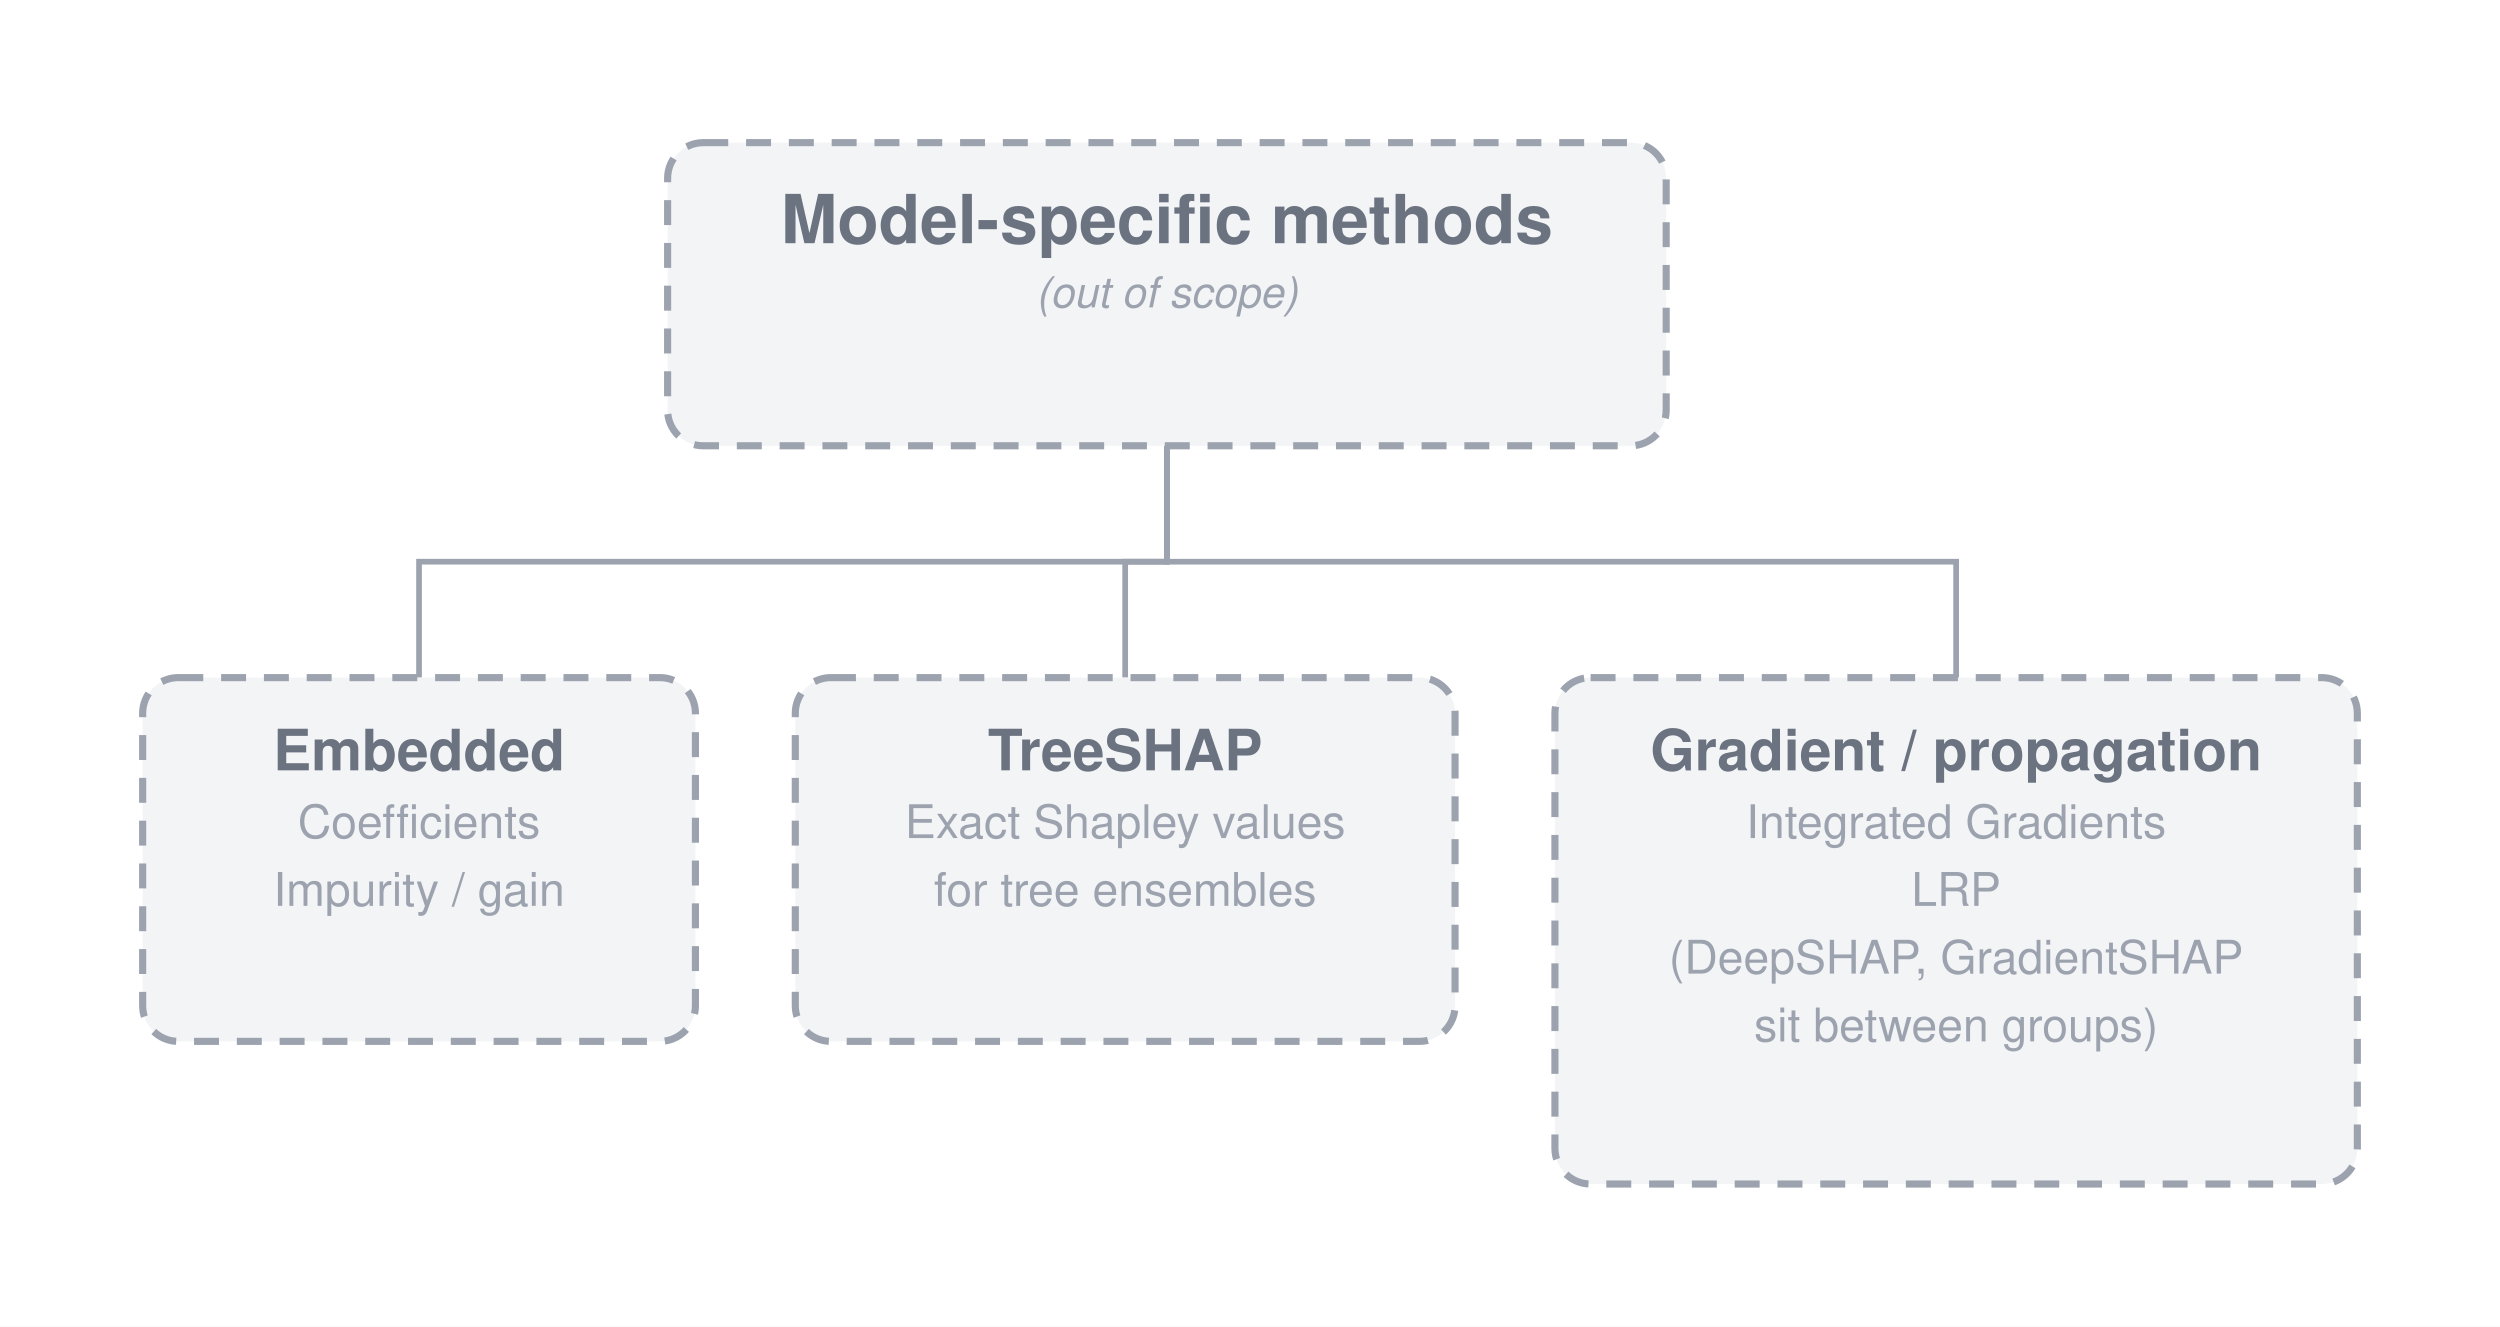
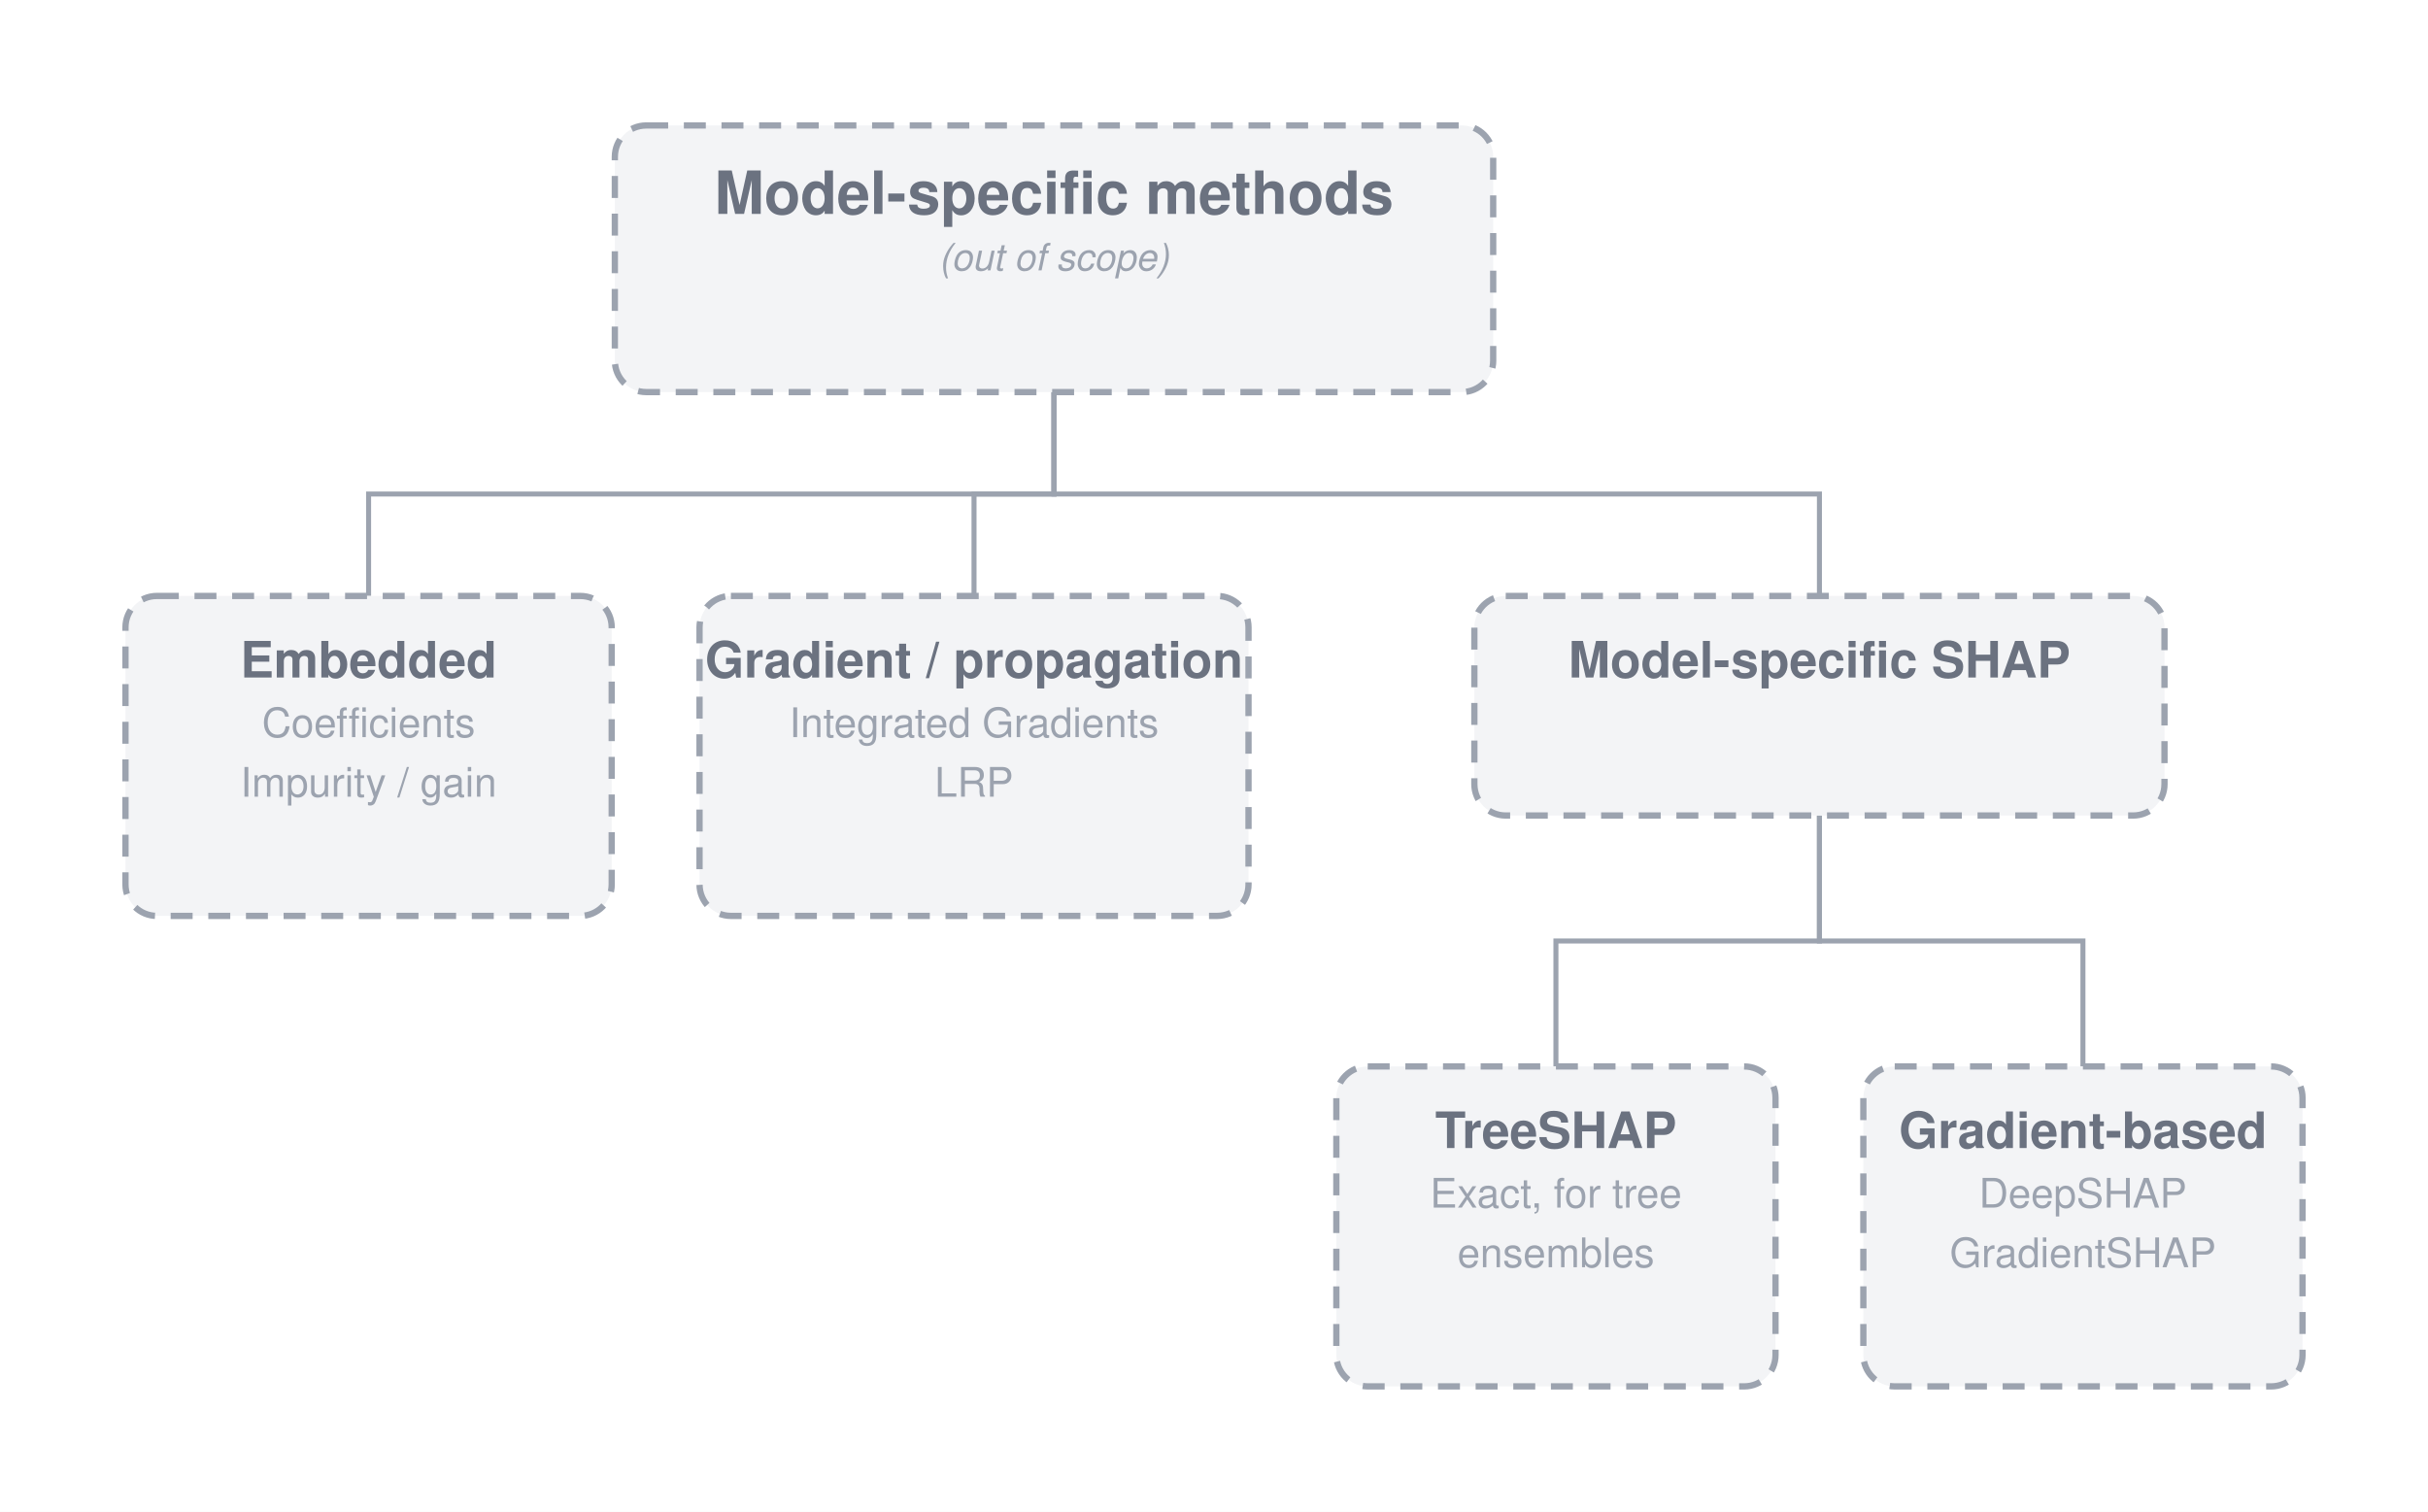
- <svg xmlns="http://www.w3.org/2000/svg" version="1.1" content="&lt;mxfile host=&quot;app.diagrams.net&quot;&gt;&lt;diagram id=&quot;fi-spec&quot; name=&quot;Feature importance - SPEC&quot;&gt;&lt;mxGraphModel dx=&quot;701&quot; dy=&quot;372&quot; grid=&quot;1&quot; gridSize=&quot;10&quot; page=&quot;1&quot; pageWidth=&quot;701&quot; pageHeight=&quot;372&quot;&gt;&lt;root&gt;&lt;mxCell id=&quot;0&quot;/&gt;&lt;mxCell id=&quot;1&quot; parent=&quot;0&quot;/&gt;&lt;mxCell id=&quot;SPEC&quot; value=&quot;&amp;lt;span style=&amp;quot;font-size:19px;color:#6B7280;font-weight:bold;&amp;quot;&amp;gt;Model-specific methods&amp;lt;/span&amp;gt;&amp;lt;br&amp;gt;&amp;lt;span style=&amp;quot;font-size:12px;color:#9CA3AF;font-style:italic;&amp;quot;&amp;gt;(out of scope)&amp;lt;/span&amp;gt;&quot; style=&quot;rounded=1;whiteSpace=wrap;html=1;fillColor=#F3F4F6;strokeColor=#9CA3AF;strokeWidth=2;dashed=1;dashPattern=7 5;&quot; vertex=&quot;1&quot; parent=&quot;1&quot;&gt;&lt;mxGeometry x=&quot;187&quot; y=&quot;40&quot; width=&quot;280&quot; height=&quot;85&quot; as=&quot;geometry&quot;/&gt;&lt;/mxCell&gt;&lt;mxCell id=&quot;SPEC_EMB&quot; value=&quot;&amp;lt;span style=&amp;quot;font-size:16px;color:#6B7280;font-weight:bold;&amp;quot;&amp;gt;Embedded&amp;lt;/span&amp;gt;&amp;lt;br&amp;gt;&amp;lt;span style=&amp;quot;font-size:13px;color:#9CA3AF;&amp;quot;&amp;gt;Coefficients&amp;lt;/span&amp;gt;&amp;lt;br&amp;gt;&amp;lt;span style=&amp;quot;font-size:13px;color:#9CA3AF;&amp;quot;&amp;gt;Impurity / gain&amp;lt;/span&amp;gt;&quot; style=&quot;rounded=1;whiteSpace=wrap;html=1;fillColor=#F3F4F6;strokeColor=#9CA3AF;strokeWidth=2;dashed=1;dashPattern=7 5;&quot; vertex=&quot;1&quot; parent=&quot;1&quot;&gt;&lt;mxGeometry x=&quot;40&quot; y=&quot;190&quot; width=&quot;155&quot; height=&quot;102&quot; as=&quot;geometry&quot;/&gt;&lt;/mxCell&gt;&lt;mxCell id=&quot;SPEC_TREESHAP&quot; value=&quot;&amp;lt;span style=&amp;quot;font-size:16px;color:#6B7280;font-weight:bold;&amp;quot;&amp;gt;TreeSHAP&amp;lt;/span&amp;gt;&amp;lt;br&amp;gt;&amp;lt;span style=&amp;quot;font-size:13px;color:#9CA3AF;&amp;quot;&amp;gt;Exact Shapley values&amp;lt;/span&amp;gt;&amp;lt;br&amp;gt;&amp;lt;span style=&amp;quot;font-size:13px;color:#9CA3AF;&amp;quot;&amp;gt;for tree ensembles&amp;lt;/span&amp;gt;&quot; style=&quot;rounded=1;whiteSpace=wrap;html=1;fillColor=#F3F4F6;strokeColor=#9CA3AF;strokeWidth=2;dashed=1;dashPattern=7 5;&quot; vertex=&quot;1&quot; parent=&quot;1&quot;&gt;&lt;mxGeometry x=&quot;223&quot; y=&quot;190&quot; width=&quot;185&quot; height=&quot;102&quot; as=&quot;geometry&quot;/&gt;&lt;/mxCell&gt;&lt;mxCell id=&quot;SPEC_GRAD&quot; value=&quot;&amp;lt;span style=&amp;quot;font-size:16px;color:#6B7280;font-weight:bold;&amp;quot;&amp;gt;Gradient / propagation&amp;lt;/span&amp;gt;&amp;lt;br&amp;gt;&amp;lt;span style=&amp;quot;font-size:13px;color:#9CA3AF;&amp;quot;&amp;gt;Integrated Gradients&amp;lt;/span&amp;gt;&amp;lt;br&amp;gt;&amp;lt;span style=&amp;quot;font-size:13px;color:#9CA3AF;&amp;quot;&amp;gt;LRP&amp;lt;/span&amp;gt;&amp;lt;br&amp;gt;&amp;lt;span style=&amp;quot;font-size:13px;color:#9CA3AF;&amp;quot;&amp;gt;(DeepSHAP, GradientSHAP&amp;lt;/span&amp;gt;&amp;lt;br&amp;gt;&amp;lt;span style=&amp;quot;font-size:13px;color:#9CA3AF;&amp;quot;&amp;gt;sit between groups)&amp;lt;/span&amp;gt;&quot; style=&quot;rounded=1;whiteSpace=wrap;html=1;fillColor=#F3F4F6;strokeColor=#9CA3AF;strokeWidth=2;dashed=1;dashPattern=7 5;&quot; vertex=&quot;1&quot; parent=&quot;1&quot;&gt;&lt;mxGeometry x=&quot;436&quot; y=&quot;190&quot; width=&quot;225&quot; height=&quot;142&quot; as=&quot;geometry&quot;/&gt;&lt;/mxCell&gt;&lt;mxCell id=&quot;e0&quot; style=&quot;edgeStyle=orthogonalEdgeStyle;rounded=0;html=1;strokeColor=#9CA3AF;&quot; edge=&quot;1&quot; parent=&quot;1&quot; source=&quot;SPEC&quot; target=&quot;SPEC_EMB&quot;&gt;&lt;mxGeometry relative=&quot;1&quot; as=&quot;geometry&quot;/&gt;&lt;/mxCell&gt;&lt;mxCell id=&quot;e1&quot; style=&quot;edgeStyle=orthogonalEdgeStyle;rounded=0;html=1;strokeColor=#9CA3AF;&quot; edge=&quot;1&quot; parent=&quot;1&quot; source=&quot;SPEC&quot; target=&quot;SPEC_TREESHAP&quot;&gt;&lt;mxGeometry relative=&quot;1&quot; as=&quot;geometry&quot;/&gt;&lt;/mxCell&gt;&lt;mxCell id=&quot;e2&quot; style=&quot;edgeStyle=orthogonalEdgeStyle;rounded=0;html=1;strokeColor=#9CA3AF;&quot; edge=&quot;1&quot; parent=&quot;1&quot; source=&quot;SPEC&quot; target=&quot;SPEC_GRAD&quot;&gt;&lt;mxGeometry relative=&quot;1&quot; as=&quot;geometry&quot;/&gt;&lt;/mxCell&gt;&lt;/root&gt;&lt;/mxGraphModel&gt;&lt;/diagram&gt;&lt;/mxfile&gt;" width="701" height="372" viewBox="0 0 701 372">
-   <rect width="701" height="372" fill="white" />
-   <path d="M 327.2 125.0 L 327.2 157.5 L 117.5 157.5 L 117.5 190.0" fill="none" stroke="#9CA3AF" stroke-width="1.6" />
-   <path d="M 327.2 125.0 L 327.2 157.5 L 315.5 157.5 L 315.5 190.0" fill="none" stroke="#9CA3AF" stroke-width="1.6" />
-   <path d="M 327.2 125.0 L 327.2 157.5 L 548.5 157.5 L 548.5 190.0" fill="none" stroke="#9CA3AF" stroke-width="1.6" />
-   <rect x="187.2" y="40.0" width="280.0" height="85.0" rx="10" ry="10" fill="#F3F4F6" stroke="#9CA3AF" stroke-width="2" stroke-dasharray="7,5" />
-   <text x="327.2" y="68.2" text-anchor="middle" font-family="Helvetica, Arial, sans-serif" font-size="19" font-weight="bold" fill="#6B7280">Model-specific methods</text>
-   <text x="327.2" y="86.2" text-anchor="middle" font-family="Helvetica, Arial, sans-serif" font-size="12" font-style="italic" fill="#9CA3AF">(out of scope)</text>
+ <svg xmlns="http://www.w3.org/2000/svg" version="1.1" content="&lt;mxfile host=&quot;app.diagrams.net&quot;&gt;&lt;diagram id=&quot;fi-spec&quot; name=&quot;Feature importance - SPEC&quot;&gt;&lt;mxGraphModel dx=&quot;774&quot; dy=&quot;482&quot; grid=&quot;1&quot; gridSize=&quot;10&quot; page=&quot;1&quot; pageWidth=&quot;774&quot; pageHeight=&quot;482&quot;&gt;&lt;root&gt;&lt;mxCell id=&quot;0&quot;/&gt;&lt;mxCell id=&quot;1&quot; parent=&quot;0&quot;/&gt;&lt;mxCell id=&quot;SPEC&quot; value=&quot;&amp;lt;span style=&amp;quot;font-size:19px;color:#6B7280;font-weight:bold;&amp;quot;&amp;gt;Model-specific methods&amp;lt;/span&amp;gt;&amp;lt;br&amp;gt;&amp;lt;span style=&amp;quot;font-size:12px;color:#9CA3AF;font-style:italic;&amp;quot;&amp;gt;(out of scope)&amp;lt;/span&amp;gt;&quot; style=&quot;rounded=1;whiteSpace=wrap;html=1;fillColor=#F3F4F6;strokeColor=#9CA3AF;strokeWidth=2;dashed=1;dashPattern=7 5;&quot; vertex=&quot;1&quot; parent=&quot;1&quot;&gt;&lt;mxGeometry x=&quot;196&quot; y=&quot;40&quot; width=&quot;280&quot; height=&quot;85&quot; as=&quot;geometry&quot;/&gt;&lt;/mxCell&gt;&lt;mxCell id=&quot;SPEC_EMB&quot; value=&quot;&amp;lt;span style=&amp;quot;font-size:16px;color:#6B7280;font-weight:bold;&amp;quot;&amp;gt;Embedded&amp;lt;/span&amp;gt;&amp;lt;br&amp;gt;&amp;lt;span style=&amp;quot;font-size:13px;color:#9CA3AF;&amp;quot;&amp;gt;Coefficients&amp;lt;/span&amp;gt;&amp;lt;br&amp;gt;&amp;lt;span style=&amp;quot;font-size:13px;color:#9CA3AF;&amp;quot;&amp;gt;Impurity / gain&amp;lt;/span&amp;gt;&quot; style=&quot;rounded=1;whiteSpace=wrap;html=1;fillColor=#F3F4F6;strokeColor=#9CA3AF;strokeWidth=2;dashed=1;dashPattern=7 5;&quot; vertex=&quot;1&quot; parent=&quot;1&quot;&gt;&lt;mxGeometry x=&quot;40&quot; y=&quot;190&quot; width=&quot;155&quot; height=&quot;102&quot; as=&quot;geometry&quot;/&gt;&lt;/mxCell&gt;&lt;mxCell id=&quot;SPEC_GRAD&quot; value=&quot;&amp;lt;span style=&amp;quot;font-size:16px;color:#6B7280;font-weight:bold;&amp;quot;&amp;gt;Gradient / propagation&amp;lt;/span&amp;gt;&amp;lt;br&amp;gt;&amp;lt;span style=&amp;quot;font-size:13px;color:#9CA3AF;&amp;quot;&amp;gt;Integrated Gradients&amp;lt;/span&amp;gt;&amp;lt;br&amp;gt;&amp;lt;span style=&amp;quot;font-size:13px;color:#9CA3AF;&amp;quot;&amp;gt;LRP&amp;lt;/span&amp;gt;&quot; style=&quot;rounded=1;whiteSpace=wrap;html=1;fillColor=#F3F4F6;strokeColor=#9CA3AF;strokeWidth=2;dashed=1;dashPattern=7 5;&quot; vertex=&quot;1&quot; parent=&quot;1&quot;&gt;&lt;mxGeometry x=&quot;223&quot; y=&quot;190&quot; width=&quot;175&quot; height=&quot;102&quot; as=&quot;geometry&quot;/&gt;&lt;/mxCell&gt;&lt;mxCell id=&quot;SPEC_SHAP&quot; value=&quot;&amp;lt;span style=&amp;quot;font-size:16px;color:#6B7280;font-weight:bold;&amp;quot;&amp;gt;Model-specific SHAP&amp;lt;/span&amp;gt;&quot; style=&quot;rounded=1;whiteSpace=wrap;html=1;fillColor=#F3F4F6;strokeColor=#9CA3AF;strokeWidth=2;dashed=1;dashPattern=7 5;&quot; vertex=&quot;1&quot; parent=&quot;1&quot;&gt;&lt;mxGeometry x=&quot;470&quot; y=&quot;190&quot; width=&quot;220&quot; height=&quot;70&quot; as=&quot;geometry&quot;/&gt;&lt;/mxCell&gt;&lt;mxCell id=&quot;SPEC_TREESHAP&quot; value=&quot;&amp;lt;span style=&amp;quot;font-size:16px;color:#6B7280;font-weight:bold;&amp;quot;&amp;gt;TreeSHAP&amp;lt;/span&amp;gt;&amp;lt;br&amp;gt;&amp;lt;span style=&amp;quot;font-size:13px;color:#9CA3AF;&amp;quot;&amp;gt;Exact, for tree&amp;lt;/span&amp;gt;&amp;lt;br&amp;gt;&amp;lt;span style=&amp;quot;font-size:13px;color:#9CA3AF;&amp;quot;&amp;gt;ensembles&amp;lt;/span&amp;gt;&quot; style=&quot;rounded=1;whiteSpace=wrap;html=1;fillColor=#F3F4F6;strokeColor=#9CA3AF;strokeWidth=2;dashed=1;dashPattern=7 5;&quot; vertex=&quot;1&quot; parent=&quot;1&quot;&gt;&lt;mxGeometry x=&quot;426&quot; y=&quot;340&quot; width=&quot;140&quot; height=&quot;102&quot; as=&quot;geometry&quot;/&gt;&lt;/mxCell&gt;&lt;mxCell id=&quot;SPEC_DEEPSHAP&quot; value=&quot;&amp;lt;span style=&amp;quot;font-size:16px;color:#6B7280;font-weight:bold;&amp;quot;&amp;gt;Gradient-based&amp;lt;/span&amp;gt;&amp;lt;br&amp;gt;&amp;lt;span style=&amp;quot;font-size:13px;color:#9CA3AF;&amp;quot;&amp;gt;DeepSHAP&amp;lt;/span&amp;gt;&amp;lt;br&amp;gt;&amp;lt;span style=&amp;quot;font-size:13px;color:#9CA3AF;&amp;quot;&amp;gt;GradientSHAP&amp;lt;/span&amp;gt;&quot; style=&quot;rounded=1;whiteSpace=wrap;html=1;fillColor=#F3F4F6;strokeColor=#9CA3AF;strokeWidth=2;dashed=1;dashPattern=7 5;&quot; vertex=&quot;1&quot; parent=&quot;1&quot;&gt;&lt;mxGeometry x=&quot;594&quot; y=&quot;340&quot; width=&quot;140&quot; height=&quot;102&quot; as=&quot;geometry&quot;/&gt;&lt;/mxCell&gt;&lt;mxCell id=&quot;e0&quot; style=&quot;edgeStyle=orthogonalEdgeStyle;rounded=0;html=1;strokeColor=#9CA3AF;&quot; edge=&quot;1&quot; parent=&quot;1&quot; source=&quot;SPEC&quot; target=&quot;SPEC_EMB&quot;&gt;&lt;mxGeometry relative=&quot;1&quot; as=&quot;geometry&quot;/&gt;&lt;/mxCell&gt;&lt;mxCell id=&quot;e1&quot; style=&quot;edgeStyle=orthogonalEdgeStyle;rounded=0;html=1;strokeColor=#9CA3AF;&quot; edge=&quot;1&quot; parent=&quot;1&quot; source=&quot;SPEC&quot; target=&quot;SPEC_GRAD&quot;&gt;&lt;mxGeometry relative=&quot;1&quot; as=&quot;geometry&quot;/&gt;&lt;/mxCell&gt;&lt;mxCell id=&quot;e2&quot; style=&quot;edgeStyle=orthogonalEdgeStyle;rounded=0;html=1;strokeColor=#9CA3AF;&quot; edge=&quot;1&quot; parent=&quot;1&quot; source=&quot;SPEC&quot; target=&quot;SPEC_SHAP&quot;&gt;&lt;mxGeometry relative=&quot;1&quot; as=&quot;geometry&quot;/&gt;&lt;/mxCell&gt;&lt;mxCell id=&quot;e3&quot; style=&quot;edgeStyle=orthogonalEdgeStyle;rounded=0;html=1;strokeColor=#9CA3AF;&quot; edge=&quot;1&quot; parent=&quot;1&quot; source=&quot;SPEC_SHAP&quot; target=&quot;SPEC_TREESHAP&quot;&gt;&lt;mxGeometry relative=&quot;1&quot; as=&quot;geometry&quot;/&gt;&lt;/mxCell&gt;&lt;mxCell id=&quot;e4&quot; style=&quot;edgeStyle=orthogonalEdgeStyle;rounded=0;html=1;strokeColor=#9CA3AF;&quot; edge=&quot;1&quot; parent=&quot;1&quot; source=&quot;SPEC_SHAP&quot; target=&quot;SPEC_DEEPSHAP&quot;&gt;&lt;mxGeometry relative=&quot;1&quot; as=&quot;geometry&quot;/&gt;&lt;/mxCell&gt;&lt;/root&gt;&lt;/mxGraphModel&gt;&lt;/diagram&gt;&lt;/mxfile&gt;" width="774" height="482" viewBox="0 0 774 482">
+   <rect width="774" height="482" fill="white" />
+   <path d="M 336.0 125.0 L 336.0 157.5 L 117.5 157.5 L 117.5 190.0" fill="none" stroke="#9CA3AF" stroke-width="1.6" />
+   <path d="M 336.0 125.0 L 336.0 157.5 L 310.5 157.5 L 310.5 190.0" fill="none" stroke="#9CA3AF" stroke-width="1.6" />
+   <path d="M 336.0 125.0 L 336.0 157.5 L 580.0 157.5 L 580.0 190.0" fill="none" stroke="#9CA3AF" stroke-width="1.6" />
+   <path d="M 580.0 260.0 L 580.0 300.0 L 496.0 300.0 L 496.0 340.0" fill="none" stroke="#9CA3AF" stroke-width="1.6" />
+   <path d="M 580.0 260.0 L 580.0 300.0 L 664.0 300.0 L 664.0 340.0" fill="none" stroke="#9CA3AF" stroke-width="1.6" />
+   <rect x="196.0" y="40.0" width="280.0" height="85.0" rx="10" ry="10" fill="#F3F4F6" stroke="#9CA3AF" stroke-width="2" stroke-dasharray="7,5" />
+   <text x="336.0" y="68.2" text-anchor="middle" font-family="Helvetica, Arial, sans-serif" font-size="19" font-weight="bold" fill="#6B7280">Model-specific methods</text>
+   <text x="336.0" y="86.2" text-anchor="middle" font-family="Helvetica, Arial, sans-serif" font-size="12" font-style="italic" fill="#9CA3AF">(out of scope)</text>
  <rect x="40.0" y="190.0" width="155.0" height="102.0" rx="10" ry="10" fill="#F3F4F6" stroke="#9CA3AF" stroke-width="2" stroke-dasharray="7,5" />
  <text x="117.5" y="216.0" text-anchor="middle" font-family="Helvetica, Arial, sans-serif" font-size="16" font-weight="bold" fill="#6B7280">Embedded</text>
  <text x="117.5" y="235.0" text-anchor="middle" font-family="Helvetica, Arial, sans-serif" font-size="13" fill="#9CA3AF">Coefficients</text>
  <text x="117.5" y="254.0" text-anchor="middle" font-family="Helvetica, Arial, sans-serif" font-size="13" fill="#9CA3AF">Impurity / gain</text>
-   <rect x="223.0" y="190.0" width="185.0" height="102.0" rx="10" ry="10" fill="#F3F4F6" stroke="#9CA3AF" stroke-width="2" stroke-dasharray="7,5" />
-   <text x="315.5" y="216.0" text-anchor="middle" font-family="Helvetica, Arial, sans-serif" font-size="16" font-weight="bold" fill="#6B7280">TreeSHAP</text>
-   <text x="315.5" y="235.0" text-anchor="middle" font-family="Helvetica, Arial, sans-serif" font-size="13" fill="#9CA3AF">Exact Shapley values</text>
-   <text x="315.5" y="254.0" text-anchor="middle" font-family="Helvetica, Arial, sans-serif" font-size="13" fill="#9CA3AF">for tree ensembles</text>
-   <rect x="436.0" y="190.0" width="225.0" height="142.0" rx="10" ry="10" fill="#F3F4F6" stroke="#9CA3AF" stroke-width="2" stroke-dasharray="7,5" />
-   <text x="548.5" y="216.0" text-anchor="middle" font-family="Helvetica, Arial, sans-serif" font-size="16" font-weight="bold" fill="#6B7280">Gradient / propagation</text>
-   <text x="548.5" y="235.0" text-anchor="middle" font-family="Helvetica, Arial, sans-serif" font-size="13" fill="#9CA3AF">Integrated Gradients</text>
-   <text x="548.5" y="254.0" text-anchor="middle" font-family="Helvetica, Arial, sans-serif" font-size="13" fill="#9CA3AF">LRP</text>
-   <text x="548.5" y="273.0" text-anchor="middle" font-family="Helvetica, Arial, sans-serif" font-size="13" fill="#9CA3AF">(DeepSHAP, GradientSHAP</text>
-   <text x="548.5" y="292.0" text-anchor="middle" font-family="Helvetica, Arial, sans-serif" font-size="13" fill="#9CA3AF">sit between groups)</text>
+   <rect x="223.0" y="190.0" width="175.0" height="102.0" rx="10" ry="10" fill="#F3F4F6" stroke="#9CA3AF" stroke-width="2" stroke-dasharray="7,5" />
+   <text x="310.5" y="216.0" text-anchor="middle" font-family="Helvetica, Arial, sans-serif" font-size="16" font-weight="bold" fill="#6B7280">Gradient / propagation</text>
+   <text x="310.5" y="235.0" text-anchor="middle" font-family="Helvetica, Arial, sans-serif" font-size="13" fill="#9CA3AF">Integrated Gradients</text>
+   <text x="310.5" y="254.0" text-anchor="middle" font-family="Helvetica, Arial, sans-serif" font-size="13" fill="#9CA3AF">LRP</text>
+   <rect x="470.0" y="190.0" width="220.0" height="70.0" rx="10" ry="10" fill="#F3F4F6" stroke="#9CA3AF" stroke-width="2" stroke-dasharray="7,5" />
+   <text x="580.0" y="216.0" text-anchor="middle" font-family="Helvetica, Arial, sans-serif" font-size="16" font-weight="bold" fill="#6B7280">Model-specific SHAP</text>
+   <rect x="426.0" y="340.0" width="140.0" height="102.0" rx="10" ry="10" fill="#F3F4F6" stroke="#9CA3AF" stroke-width="2" stroke-dasharray="7,5" />
+   <text x="496.0" y="366.0" text-anchor="middle" font-family="Helvetica, Arial, sans-serif" font-size="16" font-weight="bold" fill="#6B7280">TreeSHAP</text>
+   <text x="496.0" y="385.0" text-anchor="middle" font-family="Helvetica, Arial, sans-serif" font-size="13" fill="#9CA3AF">Exact, for tree</text>
+   <text x="496.0" y="404.0" text-anchor="middle" font-family="Helvetica, Arial, sans-serif" font-size="13" fill="#9CA3AF">ensembles</text>
+   <rect x="594.0" y="340.0" width="140.0" height="102.0" rx="10" ry="10" fill="#F3F4F6" stroke="#9CA3AF" stroke-width="2" stroke-dasharray="7,5" />
+   <text x="664.0" y="366.0" text-anchor="middle" font-family="Helvetica, Arial, sans-serif" font-size="16" font-weight="bold" fill="#6B7280">Gradient-based</text>
+   <text x="664.0" y="385.0" text-anchor="middle" font-family="Helvetica, Arial, sans-serif" font-size="13" fill="#9CA3AF">DeepSHAP</text>
+   <text x="664.0" y="404.0" text-anchor="middle" font-family="Helvetica, Arial, sans-serif" font-size="13" fill="#9CA3AF">GradientSHAP</text>
</svg>
